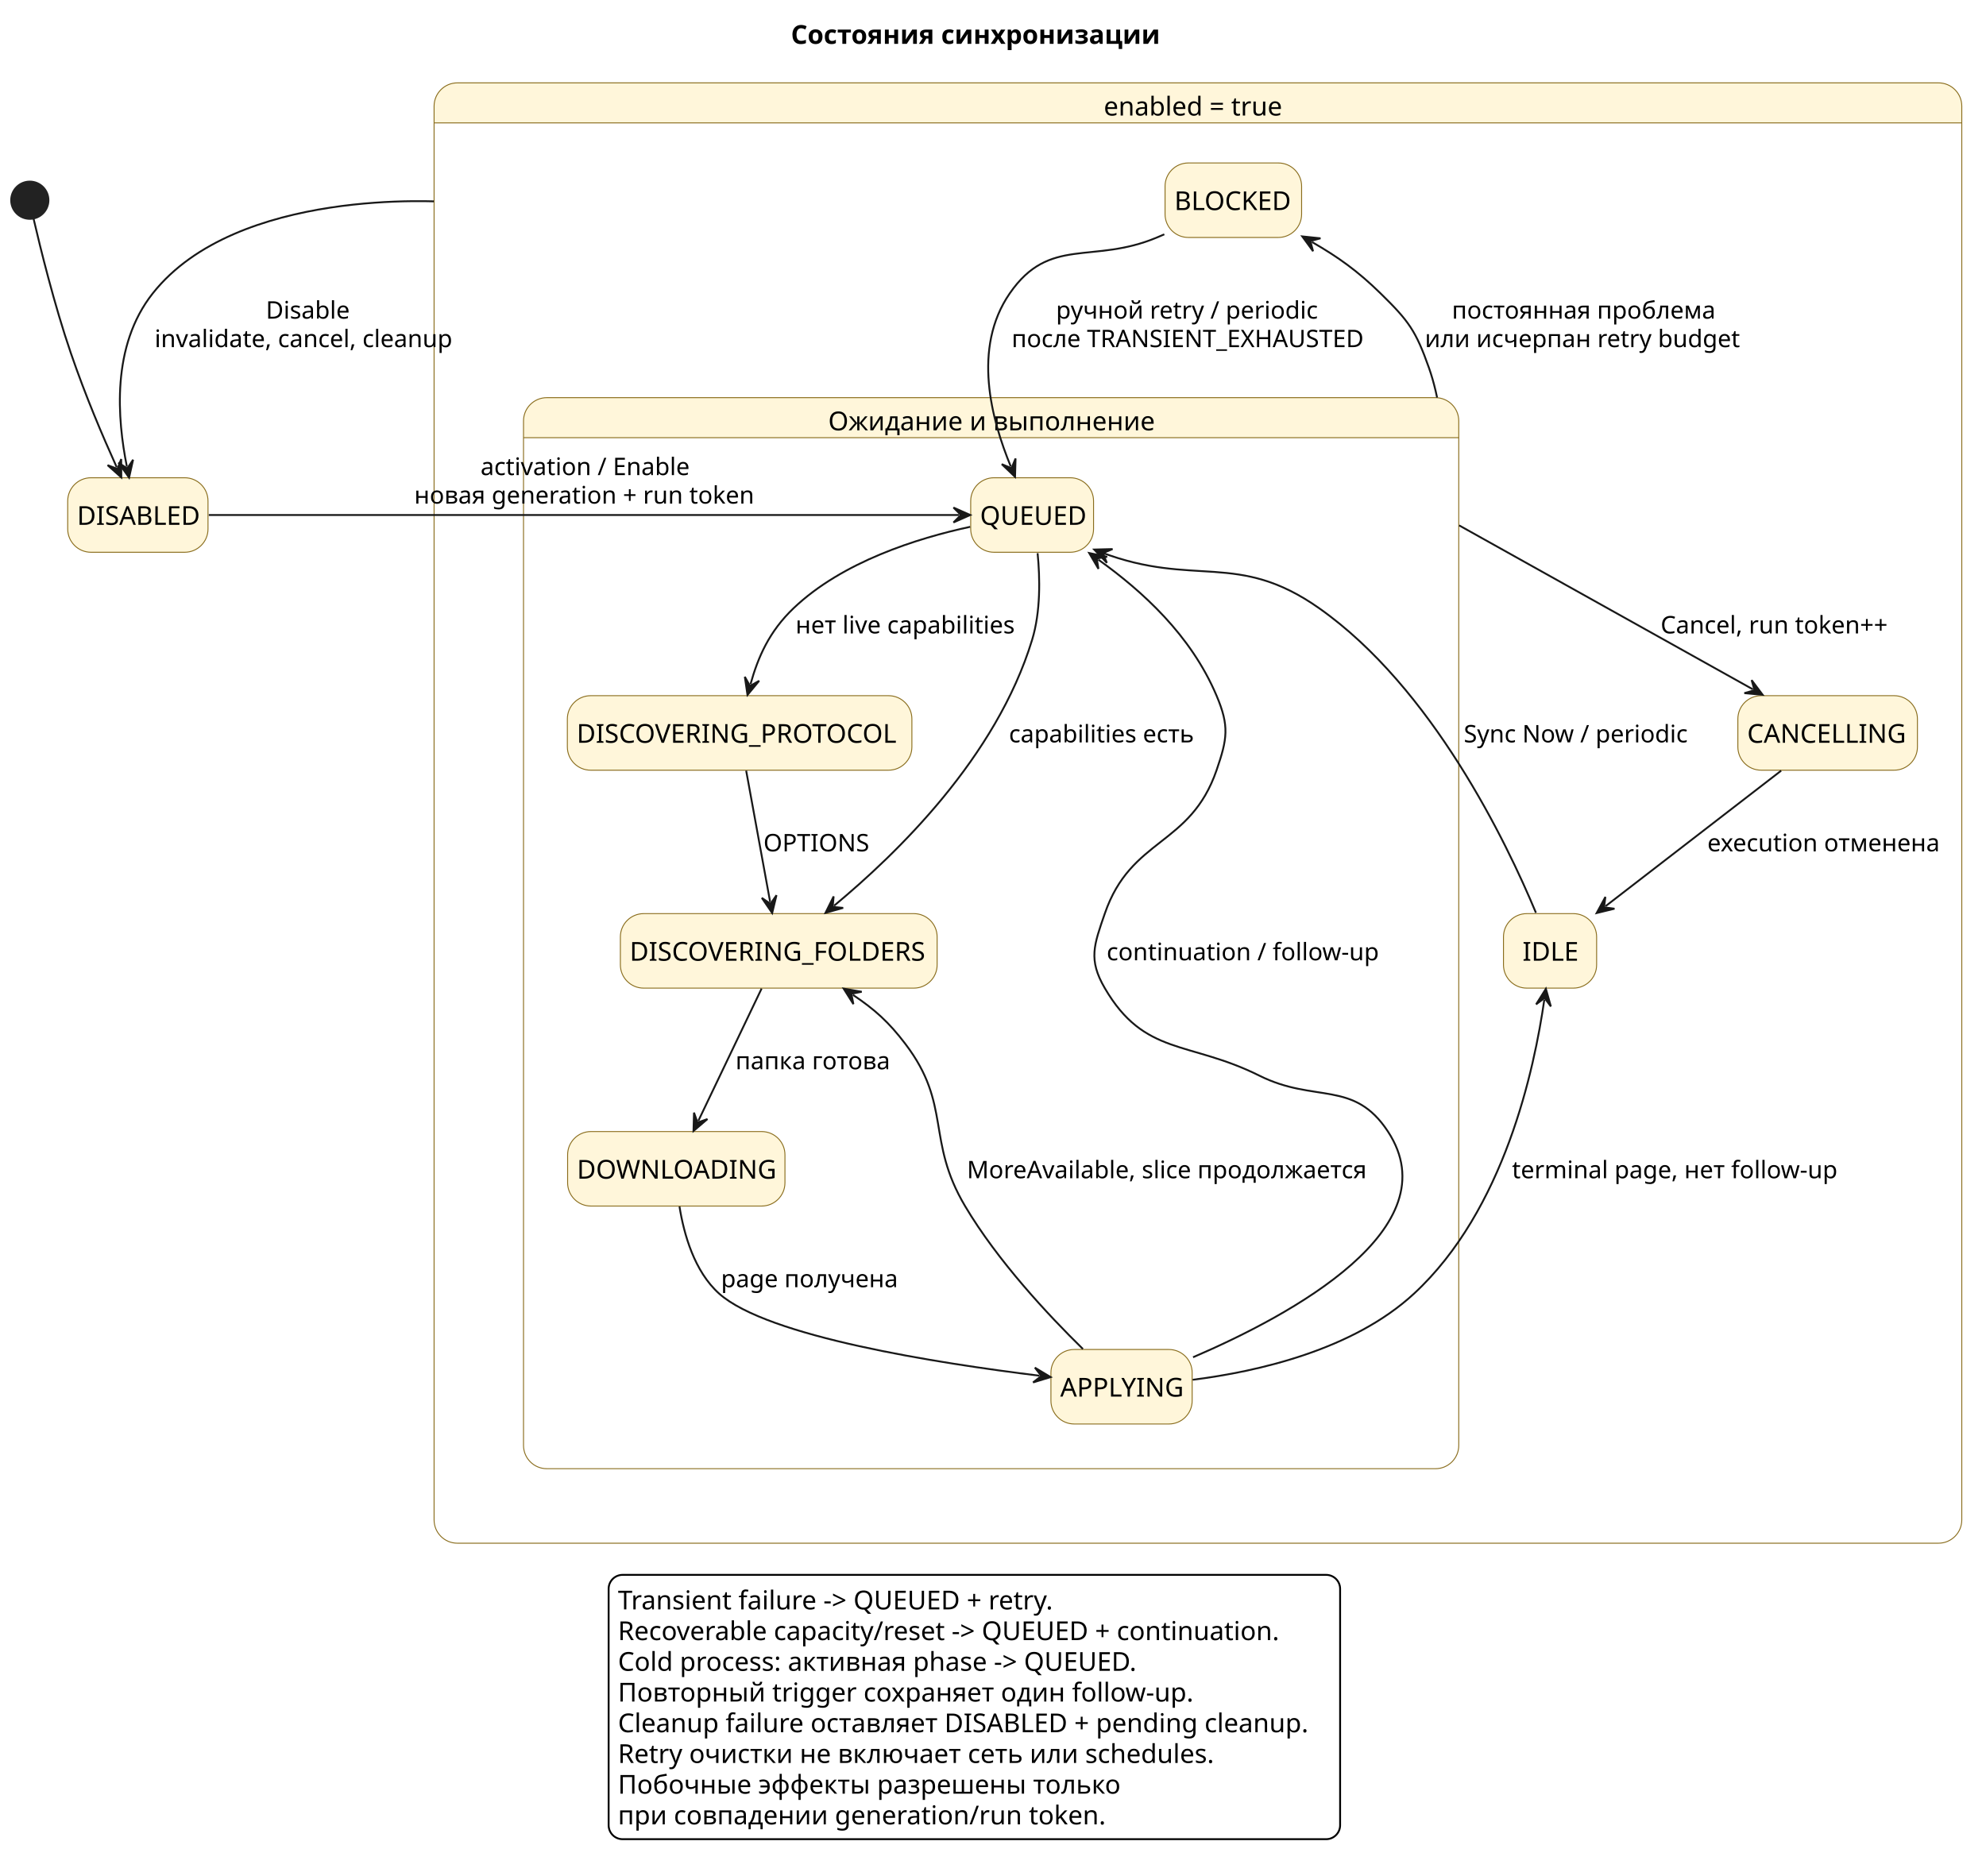
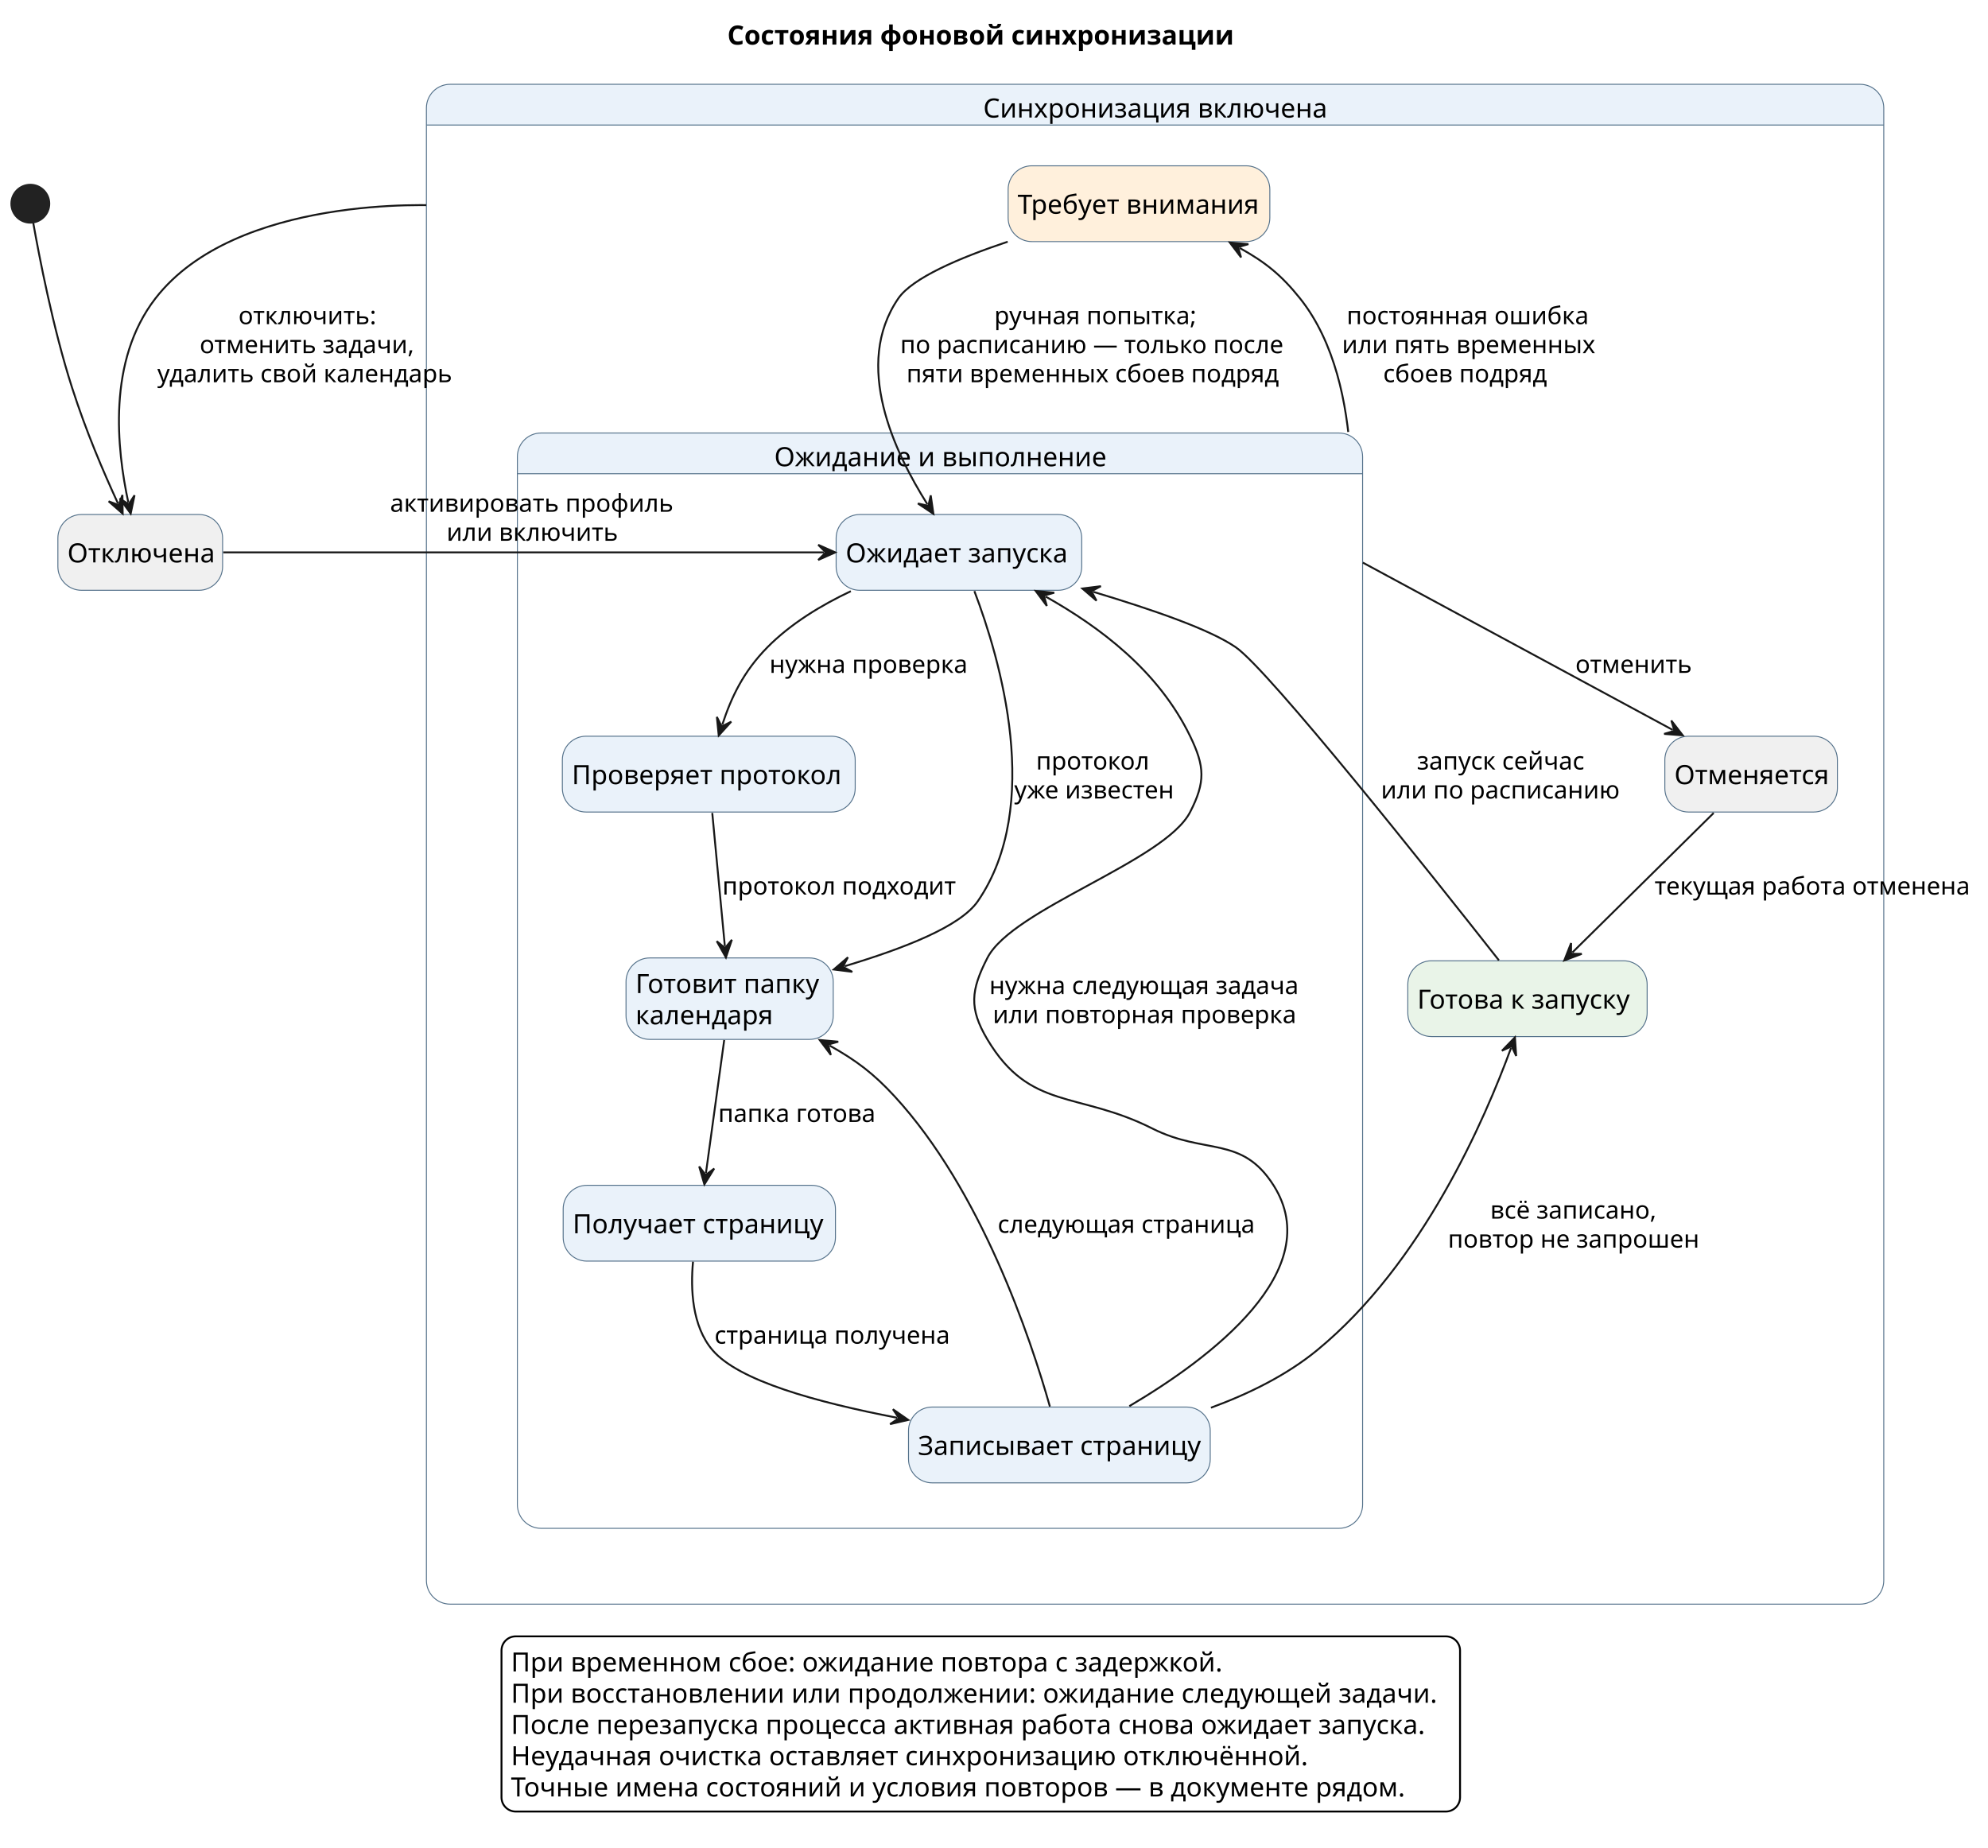
- <svg xmlns="http://www.w3.org/2000/svg" contentStyleType="text/css" data-diagram-type="STATE" height="1007px" preserveAspectRatio="none" style="width:1066px;height:1007px;background:#FFFFFF;" version="1.1" viewBox="0 0 1066 1007" width="1066px" zoomAndPan="magnify">
+ <svg xmlns="http://www.w3.org/2000/svg" contentStyleType="text/css" data-diagram-type="STATE" height="975px" preserveAspectRatio="none" style="width:1049px;height:975px;background:#FFFFFF;" version="1.1" viewBox="0 0 1049 975" width="1049px" zoomAndPan="magnify">
  <defs />
  <g>
    <g class="title" data-source-line="1">
-       <text fill="#000000" font-family="sans-serif" font-size="14" font-weight="bold" lengthAdjust="spacing" textLength="196.936" x="424.532" y="23.535">Состояния синхронизации</text>
+       <text fill="#000000" font-family="sans-serif" font-size="14" font-weight="bold" lengthAdjust="spacing" textLength="267.483" x="383.777" y="23.535">Состояния фоновой синхронизации</text>
    </g>
    <g class="cluster" data-entity="Enabled" data-source-line="10" data-uid="ent0003" id="cluster_Enabled">
-       <path d="M245.5,44.488 L1040.5,44.488 A12.5,12.5 0 0 1 1053,56.988 L1053,65.977 L233,65.977 L233,56.988 A12.5,12.5 0 0 1 245.5,44.488" fill="#FFF6DA" />
-       <rect fill="none" height="784" rx="12.5" ry="12.5" style="stroke:#8A6D1D;stroke-width:0.5;" width="820" x="233" y="44.488" />
-       <line style="stroke:#8A6D1D;stroke-width:0.5;" x1="233" x2="1053" y1="65.977" y2="65.977" />
-       <text fill="#000000" font-family="sans-serif" font-size="14" lengthAdjust="spacing" textLength="101.131" x="592.435" y="62.023">enabled = true</text>
+       <path d="M237.5,44.488 L981.5,44.488 A12.5,12.5 0 0 1 994,56.988 L994,65.977 L225,65.977 L225,56.988 A12.5,12.5 0 0 1 237.5,44.488" fill="#EAF2FA" />
+       <rect fill="none" height="801.98" rx="12.5" ry="12.5" style="stroke:#54718A;stroke-width:0.5;" width="769" x="225" y="44.488" />
+       <line style="stroke:#54718A;stroke-width:0.5;" x1="225" x2="994" y1="65.977" y2="65.977" />
+       <text fill="#000000" font-family="sans-serif" font-size="14" lengthAdjust="spacing" textLength="181.405" x="518.797" y="62.023">Синхронизация включена</text>
    </g>
    <g class="cluster" data-entity="Active" data-source-line="14" data-uid="ent0007" id="cluster_Active">
-       <path d="M293.5,213.488 L770.5,213.488 A12.5,12.5 0 0 1 783,225.988 L783,234.977 L281,234.977 L281,225.988 A12.5,12.5 0 0 1 293.5,213.488" fill="#FFF6DA" />
-       <rect fill="none" height="575" rx="12.5" ry="12.5" style="stroke:#8A6D1D;stroke-width:0.5;" width="502" x="281" y="213.488" />
-       <line style="stroke:#8A6D1D;stroke-width:0.5;" x1="281" x2="783" y1="234.977" y2="234.977" />
-       <text fill="#000000" font-family="sans-serif" font-size="14" lengthAdjust="spacing" textLength="174.918" x="444.541" y="231.023">Ожидание и выполнение</text>
+       <path d="M285.5,228.488 L706.5,228.488 A12.5,12.5 0 0 1 719,240.988 L719,249.977 L273,249.977 L273,240.988 A12.5,12.5 0 0 1 285.5,228.488" fill="#EAF2FA" />
+       <rect fill="none" height="577.98" rx="12.5" ry="12.5" style="stroke:#54718A;stroke-width:0.5;" width="446" x="273" y="228.488" />
+       <line style="stroke:#54718A;stroke-width:0.5;" x1="273" x2="719" y1="249.977" y2="249.977" />
+       <text fill="#000000" font-family="sans-serif" font-size="14" lengthAdjust="spacing" textLength="174.918" x="408.541" y="246.023">Ожидание и выполнение</text>
    </g>
-     <rect fill="#FFF6DA" height="40" rx="12.5" ry="12.5" style="stroke:#8A6D1D;stroke-width:0.5;" width="50" x="807" y="490.488" />
-     <text fill="#000000" font-family="sans-serif" font-size="14" lengthAdjust="spacing" textLength="29.572" x="817.214" y="515.779">IDLE</text>
-     <rect fill="#FFF6DA" height="40" rx="12.5" ry="12.5" style="stroke:#8A6D1D;stroke-width:0.5;" width="73.294" x="625.35" y="87.488" />
-     <text fill="#000000" font-family="sans-serif" font-size="14" lengthAdjust="spacing" textLength="63.294" x="630.35" y="112.779">BLOCKED</text>
-     <rect fill="#FFF6DA" height="40" rx="12.5" ry="12.5" style="stroke:#8A6D1D;stroke-width:0.5;" width="96.386" x="932.81" y="373.488" />
-     <text fill="#000000" font-family="sans-serif" font-size="14" lengthAdjust="spacing" textLength="86.386" x="937.81" y="398.779">CANCELLING</text>
-     <rect fill="#FFF6DA" height="40" rx="12.5" ry="12.5" style="stroke:#8A6D1D;stroke-width:0.5;" width="65.939" x="521.03" y="256.488" />
-     <text fill="#000000" font-family="sans-serif" font-size="14" lengthAdjust="spacing" textLength="55.938" x="526.03" y="281.779">QUEUED</text>
-     <rect fill="#FFF6DA" height="40" rx="12.5" ry="12.5" style="stroke:#8A6D1D;stroke-width:0.5;" width="184.932" x="304.53" y="373.488" />
-     <text fill="#000000" font-family="sans-serif" font-size="14" lengthAdjust="spacing" textLength="174.932" x="309.53" y="398.779">DISCOVERING_PROTOCOL</text>
-     <rect fill="#FFF6DA" height="40" rx="12.5" ry="12.5" style="stroke:#8A6D1D;stroke-width:0.5;" width="170.023" x="332.99" y="490.488" />
-     <text fill="#000000" font-family="sans-serif" font-size="14" lengthAdjust="spacing" textLength="160.023" x="337.99" y="515.779">DISCOVERING_FOLDERS</text>
-     <rect fill="#FFF6DA" height="40" rx="12.5" ry="12.5" style="stroke:#8A6D1D;stroke-width:0.5;" width="116.661" x="304.67" y="607.488" />
-     <text fill="#000000" font-family="sans-serif" font-size="14" lengthAdjust="spacing" textLength="106.661" x="309.67" y="632.779">DOWNLOADING</text>
-     <rect fill="#FFF6DA" height="40" rx="12.5" ry="12.5" style="stroke:#8A6D1D;stroke-width:0.5;" width="75.816" x="564.09" y="724.488" />
-     <text fill="#000000" font-family="sans-serif" font-size="14" lengthAdjust="spacing" textLength="65.816" x="569.09" y="749.779">APPLYING</text>
-     <rect fill="#FFF6DA" height="40" rx="12.5" ry="12.5" style="stroke:#8A6D1D;stroke-width:0.5;" width="75.311" x="36.34" y="256.488" />
-     <text fill="#000000" font-family="sans-serif" font-size="14" lengthAdjust="spacing" textLength="65.311" x="41.34" y="281.779">DISABLED</text>
+     <rect fill="#E9F4E8" height="40" rx="12.5" ry="12.5" style="stroke:#54718A;stroke-width:0.5;" width="126.293" x="742.85" y="506.978" />
+     <text fill="#000000" font-family="sans-serif" font-size="14" lengthAdjust="spacing" textLength="116.293" x="747.85" y="532.269">Готова к запуску</text>
+     <rect fill="#FFF0DC" height="40" rx="12.5" ry="12.5" style="stroke:#54718A;stroke-width:0.5;" width="138.085" x="531.96" y="87.488" />
+     <text fill="#000000" font-family="sans-serif" font-size="14" lengthAdjust="spacing" textLength="128.085" x="536.96" y="112.779">Требует внимания</text>
+     <rect fill="#F0F0F0" height="40" rx="12.5" ry="12.5" style="stroke:#54718A;stroke-width:0.5;" width="91.047" x="878.48" y="388.488" />
+     <text fill="#000000" font-family="sans-serif" font-size="14" lengthAdjust="spacing" textLength="81.047" x="883.48" y="413.779">Отменяется</text>
+     <rect fill="#EAF2FA" height="40" rx="12.5" ry="12.5" style="stroke:#54718A;stroke-width:0.5;" width="129.602" x="441.2" y="271.488" />
+     <text fill="#000000" font-family="sans-serif" font-size="14" lengthAdjust="spacing" textLength="119.602" x="446.2" y="296.779">Ожидает запуска</text>
+     <rect fill="#EAF2FA" height="40" rx="12.5" ry="12.5" style="stroke:#54718A;stroke-width:0.5;" width="154.519" x="296.74" y="388.488" />
+     <text fill="#000000" font-family="sans-serif" font-size="14" lengthAdjust="spacing" textLength="144.519" x="301.74" y="413.779">Проверяет протокол</text>
+     <rect fill="#EAF2FA" height="42.977" rx="12.5" ry="12.5" style="stroke:#54718A;stroke-width:0.5;" width="109.34" x="330.33" y="505.488" />
+     <text fill="#000000" font-family="sans-serif" font-size="14" lengthAdjust="spacing" textLength="99.34" x="335.33" y="524.023">Готовит папку</text>
+     <text fill="#000000" font-family="sans-serif" font-size="14" lengthAdjust="spacing" textLength="73.657" x="335.33" y="540.512">календаря</text>
+     <rect fill="#EAF2FA" height="40" rx="12.5" ry="12.5" style="stroke:#54718A;stroke-width:0.5;" width="143.67" x="297.17" y="625.468" />
+     <text fill="#000000" font-family="sans-serif" font-size="14" lengthAdjust="spacing" textLength="133.67" x="302.17" y="650.759">Получает страницу</text>
+     <rect fill="#EAF2FA" height="40" rx="12.5" ry="12.5" style="stroke:#54718A;stroke-width:0.5;" width="159.215" x="479.39" y="742.468" />
+     <text fill="#000000" font-family="sans-serif" font-size="14" lengthAdjust="spacing" textLength="149.215" x="484.39" y="767.759">Записывает страницу</text>
+     <rect fill="#F0F0F0" height="40" rx="12.5" ry="12.5" style="stroke:#54718A;stroke-width:0.5;" width="86.918" x="30.54" y="271.488" />
+     <text fill="#000000" font-family="sans-serif" font-size="14" lengthAdjust="spacing" textLength="76.918" x="35.54" y="296.779">Отключена</text>
    <ellipse cx="16" cy="107.488" fill="#222222" rx="10" ry="10" style="stroke:#222222;stroke-width:1;" />
-     <g class="link" data-entity-1="QUEUED" data-entity-2="DISCOVERING_PROTOCOL" data-source-line="20" data-uid="lnk2" id="link_QUEUED_DISCOVERING_PROTOCOL">
-       <path d="M520.75,282.828 C492.4,288.938 452.19,301.538 426,326.488 C412.86,339.008 406.918,352.74 402.838,367.31" fill="none" id="QUEUED-to-DISCOVERING_PROTOCOL" style="stroke:#181818;stroke-width:1;" />
-       <polygon fill="#181818" points="401.22,373.088,407.499,365.5,402.568,368.274,399.795,363.343,401.22,373.088" style="stroke:#181818;stroke-width:1;" />
-       <text fill="#000000" font-family="sans-serif" font-size="13" lengthAdjust="spacing" textLength="122.668" x="427" y="340.057">нет live capabilities</text>
+     <g class="link" data-entity-1="QUEUED" data-entity-2="DISCOVERING_PROTOCOL" data-source-line="21" data-uid="lnk2" id="link_QUEUED_DISCOVERING_PROTOCOL">
+       <path d="M448.96,311.958 C433.29,319.358 417.26,329.078 405,341.488 C392.19,354.458 385.856,368.029 381.126,382.399" fill="none" id="QUEUED-to-DISCOVERING_PROTOCOL" style="stroke:#181818;stroke-width:1;" />
+       <polygon fill="#181818" points="379.25,388.098,385.863,380.8,380.813,383.349,378.264,378.299,379.25,388.098" style="stroke:#181818;stroke-width:1;" />
+       <text fill="#000000" font-family="sans-serif" font-size="13" lengthAdjust="spacing" textLength="105.035" x="406" y="355.057">нужна проверка</text>
    </g>
-     <g class="link" data-entity-1="QUEUED" data-entity-2="DISCOVERING_FOLDERS" data-source-line="21" data-uid="lnk3" id="link_QUEUED_DISCOVERING_FOLDERS">
-       <path d="M556.94,296.988 C558.25,310.368 558.61,328.358 554,343.488 C534.73,406.748 481.416,458.255 447.706,486.245" fill="none" id="QUEUED-to-DISCOVERING_FOLDERS" style="stroke:#181818;stroke-width:1;" />
-       <polygon fill="#181818" points="443.09,490.078,452.57,487.406,446.937,486.884,447.459,481.252,443.09,490.078" style="stroke:#181818;stroke-width:1;" />
-       <text fill="#000000" font-family="sans-serif" font-size="13" lengthAdjust="spacing" textLength="102.083" x="541.55" y="398.557">capabilities есть</text>
+     <g class="link" data-entity-1="QUEUED" data-entity-2="DISCOVERING_FOLDERS" data-source-line="22" data-uid="lnk3" id="link_QUEUED_DISCOVERING_FOLDERS">
+       <path d="M514.15,311.918 C527.78,347.778 550.48,425.248 516,475.488 C506.79,488.908 477.305,500.327 445.705,509.848" fill="none" id="QUEUED-to-DISCOVERING_FOLDERS" style="stroke:#181818;stroke-width:1;" />
+       <polygon fill="#181818" points="439.96,511.578,449.731,512.812,444.748,510.136,447.424,505.152,439.96,511.578" style="stroke:#181818;stroke-width:1;" />
+       <text fill="#000000" font-family="sans-serif" font-size="13" lengthAdjust="spacing" textLength="61.648" x="546.701" y="406.057">протокол</text>
+       <text fill="#000000" font-family="sans-serif" font-size="13" lengthAdjust="spacing" textLength="84.69" x="535.18" y="421.367">уже известен</text>
    </g>
-     <g class="link" data-entity-1="DISCOVERING_PROTOCOL" data-entity-2="DISCOVERING_FOLDERS" data-source-line="22" data-uid="lnk4" id="link_DISCOVERING_PROTOCOL_DISCOVERING_FOLDERS">
-       <path d="M400.51,413.738 C404.39,434.968 409.512,463.026 413.392,484.276" fill="none" id="DISCOVERING_PROTOCOL-to-DISCOVERING_FOLDERS" style="stroke:#181818;stroke-width:1;" />
-       <polygon fill="#181818" points="414.47,490.178,416.788,480.606,413.572,485.26,408.918,482.043,414.47,490.178" style="stroke:#181818;stroke-width:1;" />
-       <text fill="#000000" font-family="sans-serif" font-size="13" lengthAdjust="spacing" textLength="55.955" x="409.76" y="457.057">OPTIONS</text>
+     <g class="link" data-entity-1="DISCOVERING_PROTOCOL" data-entity-2="DISCOVERING_FOLDERS" data-source-line="23" data-uid="lnk4" id="link_DISCOVERING_PROTOCOL_DISCOVERING_FOLDERS">
+       <path d="M375.84,428.988 C377.84,450.108 380.436,477.675 382.476,499.265" fill="none" id="DISCOVERING_PROTOCOL-to-DISCOVERING_FOLDERS" style="stroke:#181818;stroke-width:1;" />
+       <polygon fill="#181818" points="383.04,505.238,386.176,495.902,382.57,500.26,378.211,496.654,383.04,505.238" style="stroke:#181818;stroke-width:1;" />
+       <text fill="#000000" font-family="sans-serif" font-size="13" lengthAdjust="spacing" textLength="129.886" x="381.16" y="472.057">протокол подходит</text>
    </g>
-     <g class="link" data-entity-1="DISCOVERING_FOLDERS" data-entity-2="DOWNLOADING" data-source-line="23" data-uid="lnk5" id="link_DISCOVERING_FOLDERS_DOWNLOADING">
-       <path d="M408.79,530.738 C398.64,551.968 384.988,580.515 374.828,601.765" fill="none" id="DISCOVERING_FOLDERS-to-DOWNLOADING" style="stroke:#181818;stroke-width:1;" />
-       <polygon fill="#181818" points="372.24,607.178,379.731,600.784,374.397,602.667,372.513,597.333,372.24,607.178" style="stroke:#181818;stroke-width:1;" />
-       <text fill="#000000" font-family="sans-serif" font-size="13" lengthAdjust="spacing" textLength="84.887" x="394.79" y="574.057">папка готова</text>
+     <g class="link" data-entity-1="DISCOVERING_FOLDERS" data-entity-2="DOWNLOADING" data-source-line="24" data-uid="lnk5" id="link_DISCOVERING_FOLDERS_DOWNLOADING">
+       <path d="M382.14,548.808 C379.17,570.398 375.385,597.954 372.495,619.044" fill="none" id="DISCOVERING_FOLDERS-to-DOWNLOADING" style="stroke:#181818;stroke-width:1;" />
+       <polygon fill="#181818" points="371.68,624.988,376.865,616.615,372.359,620.035,368.939,615.529,371.68,624.988" style="stroke:#181818;stroke-width:1;" />
+       <text fill="#000000" font-family="sans-serif" font-size="13" lengthAdjust="spacing" textLength="84.887" x="378.96" y="592.037">папка готова</text>
    </g>
-     <g class="link" data-entity-1="DOWNLOADING" data-entity-2="APPLYING" data-source-line="24" data-uid="lnk6" id="link_DOWNLOADING_APPLYING">
-       <path d="M364.72,647.728 C367.09,662.608 372.7,682.598 386,694.488 C411.95,717.678 503.225,731.835 557.975,738.575" fill="none" id="DOWNLOADING-to-APPLYING" style="stroke:#181818;stroke-width:1;" />
-       <polygon fill="#181818" points="563.93,739.308,555.486,734.239,558.967,738.697,554.509,742.179,563.93,739.308" style="stroke:#181818;stroke-width:1;" />
-       <text fill="#000000" font-family="sans-serif" font-size="13" lengthAdjust="spacing" textLength="94.916" x="387" y="691.057">page получена</text>
+     <g class="link" data-entity-1="DOWNLOADING" data-entity-2="APPLYING" data-source-line="25" data-uid="lnk6" id="link_DOWNLOADING_APPLYING">
+       <path d="M365.68,665.768 C364.34,680.278 365.14,699.768 376,712.468 C389.84,728.658 430.619,739.871 473.359,748.121" fill="none" id="DOWNLOADING-to-APPLYING" style="stroke:#181818;stroke-width:1;" />
+       <polygon fill="#181818" points="479.25,749.258,471.171,743.625,474.341,748.311,469.655,751.48,479.25,749.258" style="stroke:#181818;stroke-width:1;" />
+       <text fill="#000000" font-family="sans-serif" font-size="13" lengthAdjust="spacing" textLength="124.655" x="377" y="709.037">страница получена</text>
    </g>
-     <g class="link" data-entity-1="APPLYING" data-entity-2="DISCOVERING_FOLDERS" data-source-line="25" data-uid="lnk7" id="link_APPLYING_DISCOVERING_FOLDERS">
-       <path d="M581.27,724.238 C562.62,705.968 535.52,677.008 518,647.488 C496.97,612.058 510.91,593.298 486,560.488 C477.11,548.778 469.632,542.032 457.802,534.092" fill="none" id="APPLYING-to-DISCOVERING_FOLDERS" style="stroke:#181818;stroke-width:1;" />
-       <polygon fill="#181818" points="452.82,530.748,458.064,539.085,456.972,533.535,462.522,532.443,452.82,530.748" style="stroke:#181818;stroke-width:1;" />
-       <text fill="#000000" font-family="sans-serif" font-size="13" lengthAdjust="spacing" textLength="221.305" x="519" y="632.557">MoreAvailable, slice продолжается</text>
+     <g class="link" data-entity-1="APPLYING" data-entity-2="DISCOVERING_FOLDERS" data-source-line="26" data-uid="lnk7" id="link_APPLYING_DISCOVERING_FOLDERS">
+       <path d="M553.99,742.188 C543.82,706.248 517.76,628.148 472,578.468 C461,566.518 451.75,559.521 437.75,551.711" fill="none" id="APPLYING-to-DISCOVERING_FOLDERS" style="stroke:#181818;stroke-width:1;" />
+       <polygon fill="#181818" points="432.51,548.788,438.421,556.666,436.877,551.224,442.318,549.68,432.51,548.788" style="stroke:#181818;stroke-width:1;" />
+       <text fill="#000000" font-family="sans-serif" font-size="13" lengthAdjust="spacing" textLength="137.693" x="526.43" y="650.537">следующая страница</text>
    </g>
-     <g class="link" data-entity-1="APPLYING" data-entity-2="QUEUED" data-source-line="26" data-uid="lnk8" id="link_APPLYING_QUEUED">
-       <path d="M640.38,728.658 C693.44,705.858 779,659.348 745,607.488 C726.66,579.518 705.92,592.418 676,577.488 C638.06,558.568 614.35,567.108 593,530.488 C584.05,515.128 587.22,507.298 593,490.488 C607.1,449.458 638.9,454.518 653,413.488 C658.78,396.678 659.93,389.858 653,373.488 C639.19,340.858 613.135,317.366 589.495,300.406" fill="none" id="APPLYING-to-QUEUED" style="stroke:#181818;stroke-width:1;" />
-       <polygon fill="#181818" points="584.62,296.908,589.601,305.405,588.683,299.823,594.264,298.904,584.62,296.908" style="stroke:#181818;stroke-width:1;" />
-       <text fill="#000000" font-family="sans-serif" font-size="13" lengthAdjust="spacing" textLength="156.419" x="594" y="515.557">continuation / follow-up</text>
+     <g class="link" data-entity-1="APPLYING" data-entity-2="QUEUED" data-source-line="27" data-uid="lnk8" id="link_APPLYING_QUEUED">
+       <path d="M595.92,741.988 C638.87,716.638 700.49,670.288 672,625.468 C655.15,598.958 636.05,609.608 608,595.468 C568.75,575.688 543.51,586.218 521,548.468 C511.22,532.058 512.29,522.488 521,505.488 C534.36,479.418 614.64,454.558 628,428.488 C636.11,412.668 635.77,404.488 628,388.488 C611.16,353.818 580.298,330.873 551.718,314.773" fill="none" id="APPLYING-to-QUEUED" style="stroke:#181818;stroke-width:1;" />
+       <polygon fill="#181818" points="546.49,311.828,552.368,319.731,550.846,314.282,556.295,312.76,546.49,311.828" style="stroke:#181818;stroke-width:1;" />
+       <text fill="#000000" font-family="sans-serif" font-size="13" lengthAdjust="spacing" textLength="164.563" x="522" y="524.547">нужна следующая задача</text>
+       <text fill="#000000" font-family="sans-serif" font-size="13" lengthAdjust="spacing" textLength="160.856" x="523.854" y="539.857">или повторная проверка</text>
    </g>
-     <g class="link" data-entity-1="IDLE" data-entity-2="QUEUED" data-source-line="28" data-uid="lnk9" id="link_IDLE_QUEUED">
-       <path d="M824.42,490.028 C808.7,452.328 768.89,369.328 708,326.488 C664.1,295.598 641.19,315.538 591,296.488 C589.78,296.028 594.102,297.836 592.872,297.326" fill="none" id="IDLE-to-QUEUED" style="stroke:#181818;stroke-width:1;" />
-       <polygon fill="#181818" points="587.33,295.028,594.112,302.17,591.949,296.943,597.176,294.78,587.33,295.028" style="stroke:#181818;stroke-width:1;" />
-       <text fill="#000000" font-family="sans-serif" font-size="13" lengthAdjust="spacing" textLength="126.369" x="785.68" y="398.557">Sync Now / periodic</text>
+     <g class="link" data-entity-1="IDLE" data-entity-2="QUEUED" data-source-line="29" data-uid="lnk9" id="link_IDLE_QUEUED">
+       <path d="M790.92,506.738 C755.65,461.908 669.44,353.408 652,341.488 C638.26,332.098 609.095,321.987 576.865,312.287" fill="none" id="IDLE-to-QUEUED" style="stroke:#181818;stroke-width:1;" />
+       <polygon fill="#181818" points="571.12,310.558,578.585,316.982,575.908,311.999,580.891,309.322,571.12,310.558" style="stroke:#181818;stroke-width:1;" />
+       <text fill="#000000" font-family="sans-serif" font-size="13" lengthAdjust="spacing" textLength="89.293" x="747.692" y="406.057">запуск сейчас</text>
+       <text fill="#000000" font-family="sans-serif" font-size="13" lengthAdjust="spacing" textLength="127.296" x="728.69" y="421.367">или по расписанию</text>
    </g>
-     <g class="link" data-entity-1="BLOCKED" data-entity-2="QUEUED" data-source-line="29" data-uid="lnk10" id="link_BLOCKED_QUEUED">
-       <path d="M624.95,125.798 C623.62,126.378 622.3,126.938 621,127.488 C586.38,142.058 563.33,126.578 542,157.488 C521.65,186.978 532.228,225.349 542.548,250.449" fill="none" id="BLOCKED-to-QUEUED" style="stroke:#181818;stroke-width:1;" />
-       <polygon fill="#181818" points="544.83,255.998,545.107,246.153,542.929,251.374,537.708,249.196,544.83,255.998" style="stroke:#181818;stroke-width:1;" />
-       <text fill="#000000" font-family="sans-serif" font-size="13" lengthAdjust="spacing" textLength="145.996" x="566.816" y="171.057">ручной retry / periodic</text>
-       <text fill="#000000" font-family="sans-serif" font-size="13" lengthAdjust="spacing" textLength="193.629" x="543" y="186.367">после TRANSIENT_EXHAUSTED</text>
+     <g class="link" data-entity-1="BLOCKED" data-entity-2="QUEUED" data-source-line="30" data-uid="lnk10" id="link_BLOCKED_QUEUED">
+       <path d="M531.72,127.548 C506.06,136.118 481.39,146.728 474,157.488 C449.95,192.548 471.982,238.532 489.332,266.072" fill="none" id="BLOCKED-to-QUEUED" style="stroke:#181818;stroke-width:1;" />
+       <polygon fill="#181818" points="492.53,271.148,491.117,261.401,489.865,266.918,484.348,265.666,492.53,271.148" style="stroke:#181818;stroke-width:1;" />
+       <text fill="#000000" font-family="sans-serif" font-size="13" lengthAdjust="spacing" textLength="106.869" x="524.616" y="171.057">ручная попытка;</text>
+       <text fill="#000000" font-family="sans-serif" font-size="13" lengthAdjust="spacing" textLength="206.102" x="475" y="186.367">по расписанию — только после</text>
+       <text fill="#000000" font-family="sans-serif" font-size="13" lengthAdjust="spacing" textLength="199.469" x="478.317" y="201.678">пяти временных сбоев подряд</text>
    </g>
-     <g class="link" data-entity-1="APPLYING" data-entity-2="IDLE" data-source-line="30" data-uid="lnk11" id="link_APPLYING_IDLE">
-       <path d="M640.19,740.748 C675.16,736.328 726.31,724.748 759,694.488 C807.57,649.528 823.566,573.917 828.906,536.787" fill="none" id="APPLYING-to-IDLE" style="stroke:#181818;stroke-width:1;" />
-       <polygon fill="#181818" points="829.76,530.848,824.519,539.187,829.048,535.797,832.438,540.326,829.76,530.848" style="stroke:#181818;stroke-width:1;" />
-       <text fill="#000000" font-family="sans-serif" font-size="13" lengthAdjust="spacing" textLength="183.352" x="811.58" y="632.557">terminal page, нет follow-up</text>
+     <g class="link" data-entity-1="APPLYING" data-entity-2="IDLE" data-source-line="31" data-uid="lnk11" id="link_APPLYING_IDLE">
+       <path d="M638.97,742.818 C658.71,735.598 678.8,725.768 695,712.468 C750.9,666.568 783.644,590.291 797.314,553.021" fill="none" id="APPLYING-to-IDLE" style="stroke:#181818;stroke-width:1;" />
+       <polygon fill="#181818" points="799.38,547.388,792.525,554.46,797.658,552.082,800.036,557.215,799.38,547.388" style="stroke:#181818;stroke-width:1;" />
+       <text fill="#000000" font-family="sans-serif" font-size="13" lengthAdjust="spacing" textLength="88.632" x="786.316" y="643.037">всё записано,</text>
+       <text fill="#000000" font-family="sans-serif" font-size="13" lengthAdjust="spacing" textLength="133.244" x="764.01" y="658.347">повтор не запрошен</text>
    </g>
-     <g class="link" data-entity-1="Active" data-entity-2="CANCELLING" data-source-line="31" data-uid="lnk12" id="link_Active_CANCELLING">
-       <path d="M783.202,282.064 C783.324,282.133 783.449,282.202 783.574,282.272 C783.825,282.413 784.081,282.555 784.341,282.701 C785.384,283.283 786.505,283.909 787.7,284.576 C790.088,285.909 792.77,287.407 795.707,289.047 C807.457,295.606 823.292,304.447 840.781,314.211 C875.76,333.738 912.116,354.034 940.871,370.084" fill="none" id="Active-to-CANCELLING" style="stroke:#181818;stroke-width:1;" />
-       <polygon fill="#181818" points="946.11,373.008,940.201,365.129,941.744,370.571,936.302,372.115,946.11,373.008" style="stroke:#181818;stroke-width:1;" />
-       <text fill="#000000" font-family="sans-serif" font-size="13" lengthAdjust="spacing" textLength="132.12" x="891.33" y="340.057">Cancel, run token++</text>
+     <g class="link" data-entity-1="Active" data-entity-2="CANCELLING" data-source-line="32" data-uid="lnk12" id="link_Active_CANCELLING">
+       <path d="M719.099,296.867 C719.597,297.136 720.116,297.416 720.656,297.707 C721.734,298.289 722.893,298.915 724.128,299.581 C726.598,300.914 729.371,302.411 732.409,304.051 C744.558,310.61 760.932,319.45 779.016,329.213 C815.185,348.741 852.915,369.113 882.65,385.168" fill="none" id="Active-to-CANCELLING" style="stroke:#181818;stroke-width:1;" />
+       <polygon fill="#181818" points="887.93,388.018,881.911,380.223,883.53,385.643,878.11,387.262,887.93,388.018" style="stroke:#181818;stroke-width:1;" />
+       <text fill="#000000" font-family="sans-serif" font-size="13" lengthAdjust="spacing" textLength="60.303" x="831.25" y="355.057">отменить</text>
    </g>
-     <g class="link" data-entity-1="CANCELLING" data-entity-2="IDLE" data-source-line="32" data-uid="lnk13" id="link_CANCELLING_IDLE">
-       <path d="M956.06,413.738 C928.56,434.968 889.31,465.263 861.77,486.513" fill="none" id="CANCELLING-to-IDLE" style="stroke:#181818;stroke-width:1;" />
-       <polygon fill="#181818" points="857.02,490.178,866.589,487.847,860.979,487.124,861.702,481.513,857.02,490.178" style="stroke:#181818;stroke-width:1;" />
-       <text fill="#000000" font-family="sans-serif" font-size="13" lengthAdjust="spacing" textLength="127.772" x="916.42" y="457.057">execution отменена</text>
+     <g class="link" data-entity-1="CANCELLING" data-entity-2="IDLE" data-source-line="33" data-uid="lnk13" id="link_CANCELLING_IDLE">
+       <path d="M904.25,428.988 C882.34,450.618 851.47,481.093 829.69,502.593" fill="none" id="CANCELLING-to-IDLE" style="stroke:#181818;stroke-width:1;" />
+       <polygon fill="#181818" points="825.42,506.808,834.635,503.332,828.978,503.296,829.015,497.639,825.42,506.808" style="stroke:#181818;stroke-width:1;" />
+       <text fill="#000000" font-family="sans-serif" font-size="13" lengthAdjust="spacing" textLength="167.978" x="873.06" y="472.057">текущая работа отменена</text>
    </g>
-     <g class="link" data-entity-1="Active" data-entity-2="BLOCKED" data-source-line="33" data-uid="lnk14" id="link_Active_BLOCKED">
-       <path d="M771.373,213.454 C771.345,213.321 771.317,213.187 771.289,213.054 C771.064,211.987 770.828,210.922 770.58,209.863 C769.587,205.626 768.405,201.467 767,197.488 C759.94,177.498 756.15,172.318 741,157.488 C728.78,145.518 718.33,138.052 704.19,129.912" fill="none" id="Active-to-BLOCKED" style="stroke:#181818;stroke-width:1;" />
-       <polygon fill="#181818" points="698.99,126.918,704.794,134.875,703.323,129.413,708.785,127.942,698.99,126.918" style="stroke:#181818;stroke-width:1;" />
-       <text fill="#000000" font-family="sans-serif" font-size="13" lengthAdjust="spacing" textLength="141.921" x="779.314" y="171.057">постоянная проблема</text>
-       <text fill="#000000" font-family="sans-serif" font-size="13" lengthAdjust="spacing" textLength="170.949" x="764.8" y="186.367">или исчерпан retry budget</text>
+     <g class="link" data-entity-1="Active" data-entity-2="BLOCKED" data-source-line="34" data-uid="lnk14" id="link_Active_BLOCKED">
+       <path d="M711.415,227.94 C711.39,227.718 711.364,227.495 711.338,227.273 C711.234,226.383 711.125,225.491 711.01,224.596 C710.779,222.805 710.524,221.004 710.244,219.197 C709.124,211.966 707.596,204.627 705.544,197.413 C701.439,182.985 695.235,169.056 686,157.488 C676.22,145.248 667.743,138.368 654.173,130.878" fill="none" id="Active-to-BLOCKED" style="stroke:#181818;stroke-width:1;" />
+       <polygon fill="#181818" points="648.92,127.978,654.866,135.829,653.298,130.394,658.732,128.825,648.92,127.978" style="stroke:#181818;stroke-width:1;" />
+       <text fill="#000000" font-family="sans-serif" font-size="13" lengthAdjust="spacing" textLength="127.689" x="710.577" y="171.057">постоянная ошибка</text>
+       <text fill="#000000" font-family="sans-serif" font-size="13" lengthAdjust="spacing" textLength="132.602" x="708.12" y="186.367">или пять временных</text>
+       <text fill="#000000" font-family="sans-serif" font-size="13" lengthAdjust="spacing" textLength="89.147" x="729.848" y="201.678">сбоев подряд</text>
    </g>
-     <g class="link" data-entity-1=".start." data-entity-2="DISABLED" data-source-line="35" data-uid="lnk16" id="link_.start._DISABLED">
-       <path d="M18.06,117.598 C21.57,132.708 29.2,163.858 38,189.488 C46.04,212.908 54.862,233.589 62.642,250.829" fill="none" id="*start*-to-DISABLED" style="stroke:#181818;stroke-width:1;" />
-       <polygon fill="#181818" points="65.11,256.298,65.054,246.45,63.053,251.741,57.762,249.74,65.11,256.298" style="stroke:#181818;stroke-width:1;" />
+     <g class="link" data-entity-1=".start." data-entity-2="DISABLED" data-source-line="36" data-uid="lnk16" id="link_.start._DISABLED">
+       <path d="M17.55,117.628 C20.6,134.868 27.96,173.238 38,204.488 C45.53,227.918 54.3,248.388 62.221,265.588" fill="none" id="*start*-to-DISABLED" style="stroke:#181818;stroke-width:1;" />
+       <polygon fill="#181818" points="64.73,271.038,64.599,261.19,62.639,266.497,57.332,264.536,64.73,271.038" style="stroke:#181818;stroke-width:1;" />
    </g>
-     <g class="link" data-entity-1="DISABLED" data-entity-2="QUEUED" data-source-line="36" data-uid="lnk17" id="link_DISABLED_QUEUED">
-       <path d="M112.07,276.488 C203.53,276.488 428.47,276.488 514.78,276.488" fill="none" id="DISABLED-to-QUEUED" style="stroke:#181818;stroke-width:1;" />
-       <polygon fill="#181818" points="520.78,276.488,511.78,272.488,515.78,276.488,511.78,280.488,520.78,276.488" style="stroke:#181818;stroke-width:1;" />
-       <text fill="#000000" font-family="sans-serif" font-size="13" lengthAdjust="spacing" textLength="117.559" x="257.938" y="255.057">activation / Enable</text>
-       <text fill="#000000" font-family="sans-serif" font-size="13" lengthAdjust="spacing" textLength="188.754" x="222.34" y="270.367">новая generation + run token</text>
+     <g class="link" data-entity-1="DISABLED" data-entity-2="QUEUED" data-source-line="37" data-uid="lnk17" id="link_DISABLED_QUEUED">
+       <path d="M117.8,291.488 C194.06,291.488 345.57,291.488 434.74,291.488" fill="none" id="DISABLED-to-QUEUED" style="stroke:#181818;stroke-width:1;" />
+       <polygon fill="#181818" points="440.74,291.488,431.74,287.488,435.74,291.488,431.74,295.488,440.74,291.488" style="stroke:#181818;stroke-width:1;" />
+       <text fill="#000000" font-family="sans-serif" font-size="13" lengthAdjust="spacing" textLength="147.881" x="205.83" y="270.057">активировать профиль</text>
+       <text fill="#000000" font-family="sans-serif" font-size="13" lengthAdjust="spacing" textLength="88.264" x="235.639" y="285.367">или включить</text>
    </g>
-     <g class="link" data-entity-1="Enabled" data-entity-2="DISABLED" data-source-line="37" data-uid="lnk18" id="link_Enabled_DISABLED">
-       <path d="M232.888,108.104 C232.643,108.097 232.393,108.09 232.137,108.084 C231.118,108.057 230.02,108.035 228.849,108.018 C226.508,107.984 223.875,107.974 220.992,108.005 C209.463,108.129 193.942,108.913 177.116,111.488 C143.465,116.638 104.595,128.953 82,157.488 C59.57,185.818 63.026,225.084 68.106,250.534" fill="none" id="Enabled-to-DISABLED" style="stroke:#181818;stroke-width:1;" />
-       <polygon fill="#181818" points="69.28,256.418,71.441,246.809,68.301,251.515,63.596,248.375,69.28,256.418" style="stroke:#181818;stroke-width:1;" />
-       <text fill="#000000" font-family="sans-serif" font-size="13" lengthAdjust="spacing" textLength="46.484" x="142.703" y="171.057">Disable</text>
-       <text fill="#000000" font-family="sans-serif" font-size="13" lengthAdjust="spacing" textLength="165.89" x="83" y="186.367">invalidate, cancel, cleanup</text>
+     <g class="link" data-entity-1="Enabled" data-entity-2="DISABLED" data-source-line="38" data-uid="lnk18" id="link_Enabled_DISABLED">
+       <path d="M224.914,108.249 C224.795,108.248 224.674,108.246 224.553,108.245 C223.581,108.236 222.535,108.231 221.42,108.233 C219.189,108.236 216.681,108.266 213.936,108.34 C202.954,108.633 188.176,109.615 172.171,112.318 C140.162,117.726 103.25,130.023 82,157.488 C56.52,190.418 61.663,236.931 67.703,265.121" fill="none" id="Enabled-to-DISABLED" style="stroke:#181818;stroke-width:1;" />
+       <polygon fill="#181818" points="68.96,270.988,70.986,261.35,67.912,266.099,63.163,263.026,68.96,270.988" style="stroke:#181818;stroke-width:1;" />
+       <text fill="#000000" font-family="sans-serif" font-size="13" lengthAdjust="spacing" textLength="71.925" x="125.793" y="171.057">отключить:</text>
+       <text fill="#000000" font-family="sans-serif" font-size="13" lengthAdjust="spacing" textLength="112.823" x="105.344" y="186.367">отменить задачи,</text>
+       <text fill="#000000" font-family="sans-serif" font-size="13" lengthAdjust="spacing" textLength="157.511" x="83" y="201.678">удалить свой календарь</text>
    </g>
-     <g class="legend" data-source-line="39">
-       <rect fill="none" height="141.906" rx="7.5" ry="7.5" style="stroke:#000000;stroke-width:1;" width="392.628" x="326.686" y="845.488" />
-       <text fill="#000000" font-family="sans-serif" font-size="14" lengthAdjust="spacing" textLength="251.781" x="331.686" y="864.023">Transient failure -&gt; QUEUED + retry.</text>
-       <text fill="#000000" font-family="sans-serif" font-size="14" lengthAdjust="spacing" textLength="376.141" x="331.686" y="880.512">Recoverable capacity/reset -&gt; QUEUED + continuation.</text>
-       <text fill="#000000" font-family="sans-serif" font-size="14" lengthAdjust="spacing" textLength="292.325" x="331.686" y="897">Cold process: активная phase -&gt; QUEUED.</text>
-       <text fill="#000000" font-family="sans-serif" font-size="14" lengthAdjust="spacing" textLength="320.462" x="331.686" y="913.488">Повторный trigger сохраняет один follow-up.</text>
-       <text fill="#000000" font-family="sans-serif" font-size="14" lengthAdjust="spacing" textLength="382.628" x="331.686" y="929.977">Cleanup failure оставляет DISABLED + pending cleanup.</text>
-       <text fill="#000000" font-family="sans-serif" font-size="14" lengthAdjust="spacing" textLength="324.495" x="331.686" y="946.465">Retry очистки не включает сеть или schedules.</text>
-       <text fill="#000000" font-family="sans-serif" font-size="14" lengthAdjust="spacing" textLength="270.252" x="331.686" y="962.953">Побочные эффекты разрешены только</text>
-       <text fill="#000000" font-family="sans-serif" font-size="14" lengthAdjust="spacing" textLength="269.213" x="331.686" y="979.441">при совпадении generation/run token.</text>
+     <g class="legend" data-source-line="40">
+       <rect fill="none" height="92.441" rx="7.5" ry="7.5" style="stroke:#000000;stroke-width:1;" width="505.797" x="264.621" y="863.468" />
+       <text fill="#000000" font-family="sans-serif" font-size="14" lengthAdjust="spacing" textLength="383.346" x="269.621" y="882.003">При временном сбое: ожидание повтора с задержкой.</text>
+       <text fill="#000000" font-family="sans-serif" font-size="14" lengthAdjust="spacing" textLength="495.797" x="269.621" y="898.492">При восстановлении или продолжении: ожидание следующей задачи.</text>
+       <text fill="#000000" font-family="sans-serif" font-size="14" lengthAdjust="spacing" textLength="492.55" x="269.621" y="914.98">После перезапуска процесса активная работа снова ожидает запуска.</text>
+       <text fill="#000000" font-family="sans-serif" font-size="14" lengthAdjust="spacing" textLength="423.548" x="269.621" y="931.468">Неудачная очистка оставляет синхронизацию отключённой.</text>
+       <text fill="#000000" font-family="sans-serif" font-size="14" lengthAdjust="spacing" textLength="480.238" x="269.621" y="947.957">Точные имена состояний и условия повторов — в документе рядом.</text>
    </g>
  </g>
</svg>
